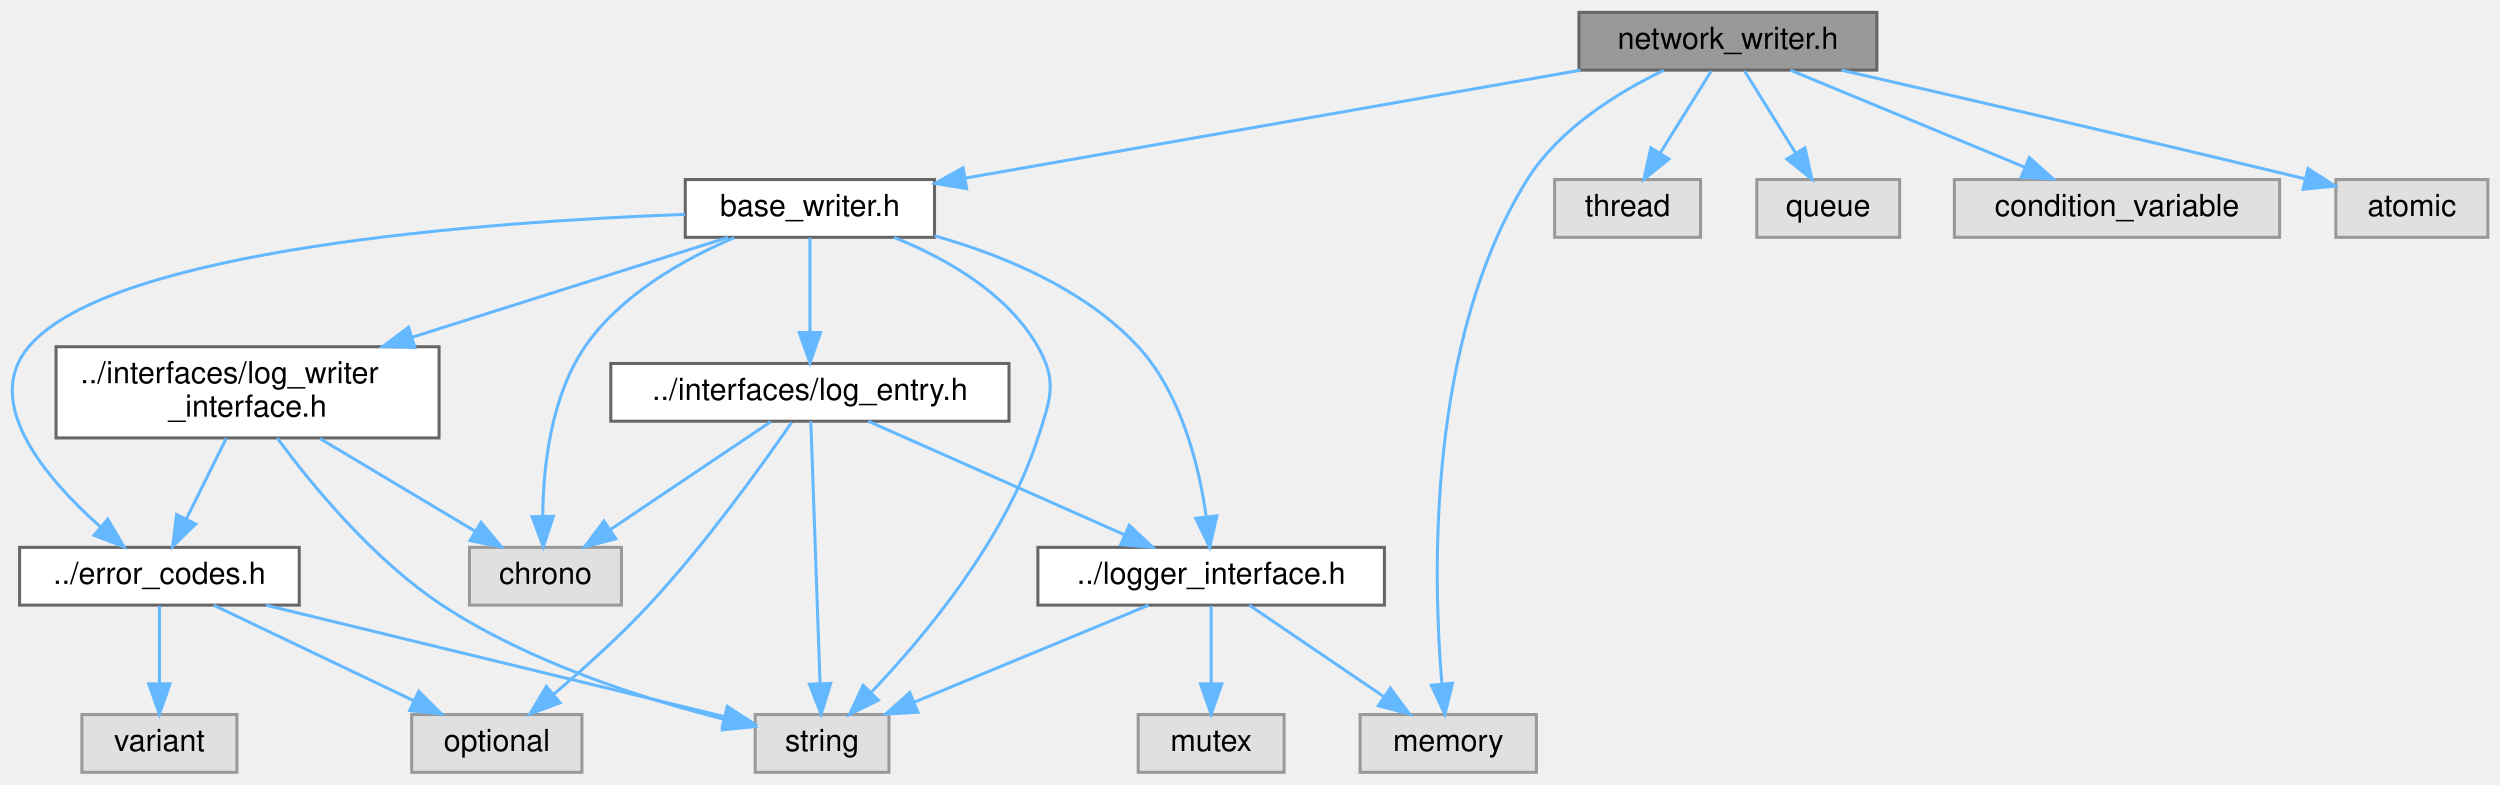
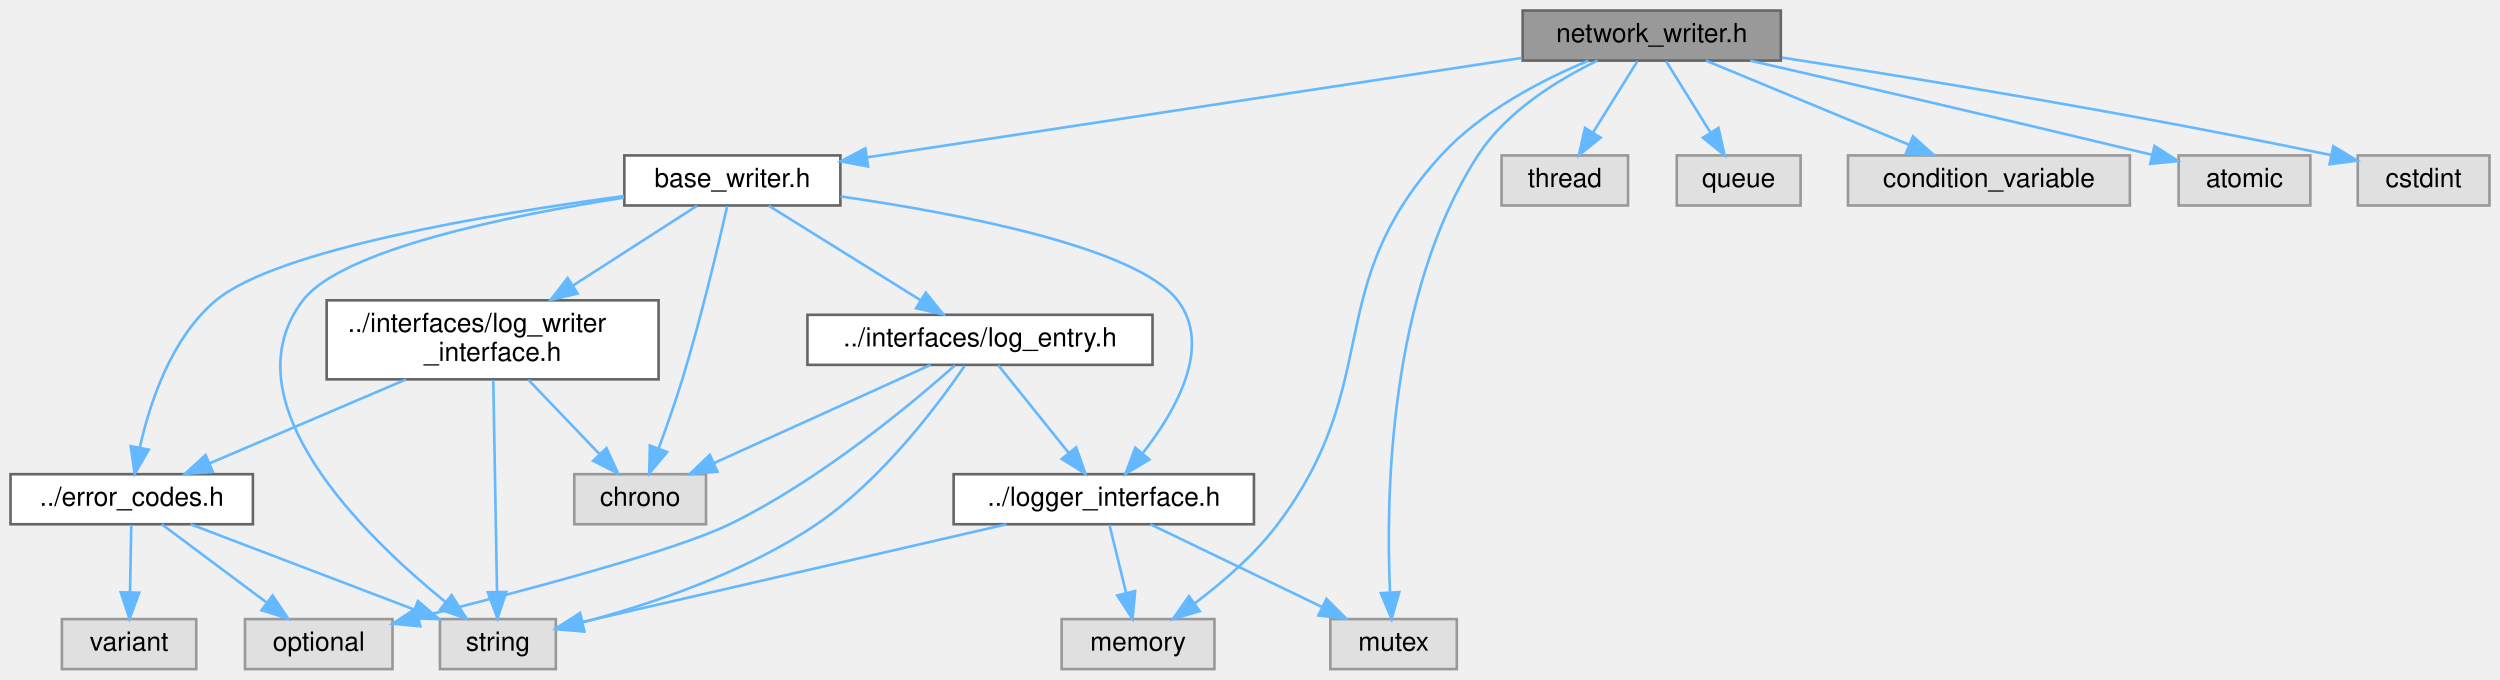
- <svg xmlns="http://www.w3.org/2000/svg" xmlns:xlink="http://www.w3.org/1999/xlink" width="822pt" height="258pt" viewBox="0.00 0.00 822.44 258.00">
+ <svg xmlns="http://www.w3.org/2000/svg" xmlns:xlink="http://www.w3.org/1999/xlink" width="949pt" height="258pt" viewBox="0.00 0.00 949.00 258.00">
  <g id="graph0" class="graph" transform="scale(1 1) rotate(0) translate(4 254)">
    <g id="Node000001" class="node">
      <g id="a_Node000001">
        <a xlink:title=" ">
-           <polygon fill="#999999" stroke="#666666" points="613.44,-250 515.44,-250 515.44,-231 613.44,-231 613.44,-250" />
-           <text text-anchor="middle" x="564.44" y="-238" font-family="Helvetica,sans-Serif" font-size="10.00">network_writer.h</text>
+           <polygon fill="#999999" stroke="#666666" points="672,-250 574,-250 574,-231 672,-231 672,-250" />
+           <text text-anchor="middle" x="623" y="-238" font-family="Helvetica,sans-Serif" font-size="10.00">network_writer.h</text>
        </a>
      </g>
    </g>
    <g id="Node000002" class="node">
      <g id="a_Node000002">
        <a xlink:href="base__writer_8h.html" target="_top" xlink:title=" ">
-           <polygon fill="white" stroke="#666666" points="303.44,-195 221.44,-195 221.44,-176 303.44,-176 303.44,-195" />
-           <text text-anchor="middle" x="262.44" y="-183" font-family="Helvetica,sans-Serif" font-size="10.00">base_writer.h</text>
+           <polygon fill="white" stroke="#666666" points="315,-195 233,-195 233,-176 315,-176 315,-195" />
+           <text text-anchor="middle" x="274" y="-183" font-family="Helvetica,sans-Serif" font-size="10.00">base_writer.h</text>
        </a>
      </g>
    </g>
    <g id="edge1_Node000001_Node000002" class="edge">
      <g id="a_edge1_Node000001_Node000002">
        <a xlink:title=" ">
-           <path fill="none" stroke="#63b8ff" d="M515.92,-230.98C460.51,-221.26 370.24,-205.42 313.71,-195.5" />
-           <polygon fill="#63b8ff" stroke="#63b8ff" points="314.02,-192 303.56,-193.72 312.81,-198.89 314.02,-192" />
+           <path fill="none" stroke="#63b8ff" d="M573.74,-232.02C508.01,-222.04 392.2,-204.45 325.4,-194.31" />
+           <polygon fill="#63b8ff" stroke="#63b8ff" points="325.53,-190.79 315.12,-192.74 324.48,-197.71 325.53,-190.79" />
        </a>
      </g>
    </g>
    <g id="Node000006" class="node">
      <g id="a_Node000006">
        <a xlink:title=" ">
-           <polygon fill="#e0e0e0" stroke="#999999" points="501.44,-19 443.44,-19 443.44,0 501.44,0 501.44,-19" />
-           <text text-anchor="middle" x="472.44" y="-7" font-family="Helvetica,sans-Serif" font-size="10.00">memory</text>
+           <polygon fill="#e0e0e0" stroke="#999999" points="457,-19 399,-19 399,0 457,0 457,-19" />
+           <text text-anchor="middle" x="428" y="-7" font-family="Helvetica,sans-Serif" font-size="10.00">memory</text>
        </a>
      </g>
    </g>
    <g id="edge25_Node000001_Node000006" class="edge">
      <g id="a_edge25_Node000001_Node000006">
        <a xlink:title=" ">
-           <path fill="none" stroke="#63b8ff" d="M543.34,-230.94C528.28,-223.68 508.91,-211.76 498.44,-195 465.47,-142.27 467.35,-64.67 470.34,-29.31" />
-           <polygon fill="#63b8ff" stroke="#63b8ff" points="473.85,-29.32 471.34,-19.03 466.89,-28.64 473.85,-29.32" />
+           <path fill="none" stroke="#63b8ff" d="M598.96,-230.95C581.49,-223.7 558.33,-211.78 543,-195 497.11,-144.75 521.89,-109.39 481,-55 472.31,-43.45 460.09,-32.92 449.56,-25.01" />
+           <polygon fill="#63b8ff" stroke="#63b8ff" points="451.4,-22.02 441.24,-19.02 447.31,-27.7 451.4,-22.02" />
+         </a>
+       </g>
+     </g>
+     <g id="Node000007" class="node">
+       <g id="a_Node000007">
+         <a xlink:title=" ">
+           <polygon fill="#e0e0e0" stroke="#999999" points="549,-19 501,-19 501,0 549,0 549,-19" />
+           <text text-anchor="middle" x="525" y="-7" font-family="Helvetica,sans-Serif" font-size="10.00">mutex</text>
+         </a>
+       </g>
+     </g>
+     <g id="edge26_Node000001_Node000007" class="edge">
+       <g id="a_edge26_Node000001_Node000007">
+         <a xlink:title=" ">
+           <path fill="none" stroke="#63b8ff" d="M602.37,-230.99C587.35,-223.7 567.82,-211.7 557,-195 523.03,-142.53 522.03,-64.81 523.65,-29.36" />
+           <polygon fill="#63b8ff" stroke="#63b8ff" points="527.16,-29.24 524.25,-19.05 520.17,-28.83 527.16,-29.24" />
        </a>
      </g>
    </g>
    <g id="Node000013" class="node">
      <g id="a_Node000013">
        <a xlink:title=" ">
-           <polygon fill="#e0e0e0" stroke="#999999" points="555.44,-195 507.44,-195 507.44,-176 555.44,-176 555.44,-195" />
-           <text text-anchor="middle" x="531.44" y="-183" font-family="Helvetica,sans-Serif" font-size="10.00">thread</text>
+           <polygon fill="#e0e0e0" stroke="#999999" points="614,-195 566,-195 566,-176 614,-176 614,-195" />
+           <text text-anchor="middle" x="590" y="-183" font-family="Helvetica,sans-Serif" font-size="10.00">thread</text>
        </a>
      </g>
    </g>
    <g id="edge21_Node000001_Node000013" class="edge">
      <g id="a_edge21_Node000001_Node000013">
        <a xlink:title=" ">
-           <path fill="none" stroke="#63b8ff" d="M558.99,-230.75C554.42,-223.42 547.77,-212.73 542.14,-203.7" />
-           <polygon fill="#63b8ff" stroke="#63b8ff" points="545.04,-201.73 536.79,-195.09 539.1,-205.43 545.04,-201.73" />
+           <path fill="none" stroke="#63b8ff" d="M617.55,-230.75C612.99,-223.42 606.33,-212.73 600.71,-203.7" />
+           <polygon fill="#63b8ff" stroke="#63b8ff" points="603.6,-201.73 595.35,-195.09 597.66,-205.43 603.6,-201.73" />
        </a>
      </g>
    </g>
    <g id="Node000014" class="node">
      <g id="a_Node000014">
        <a xlink:title=" ">
-           <polygon fill="#e0e0e0" stroke="#999999" points="620.94,-195 573.94,-195 573.94,-176 620.94,-176 620.94,-195" />
-           <text text-anchor="middle" x="597.44" y="-183" font-family="Helvetica,sans-Serif" font-size="10.00">queue</text>
+           <polygon fill="#e0e0e0" stroke="#999999" points="679.5,-195 632.5,-195 632.5,-176 679.5,-176 679.5,-195" />
+           <text text-anchor="middle" x="656" y="-183" font-family="Helvetica,sans-Serif" font-size="10.00">queue</text>
        </a>
      </g>
    </g>
    <g id="edge22_Node000001_Node000014" class="edge">
      <g id="a_edge22_Node000001_Node000014">
        <a xlink:title=" ">
-           <path fill="none" stroke="#63b8ff" d="M569.89,-230.75C574.45,-223.42 581.11,-212.73 586.73,-203.7" />
-           <polygon fill="#63b8ff" stroke="#63b8ff" points="589.78,-205.43 592.09,-195.09 583.83,-201.73 589.78,-205.43" />
+           <path fill="none" stroke="#63b8ff" d="M628.45,-230.75C633.01,-223.42 639.67,-212.73 645.29,-203.7" />
+           <polygon fill="#63b8ff" stroke="#63b8ff" points="648.34,-205.43 650.65,-195.09 642.4,-201.73 648.34,-205.43" />
        </a>
      </g>
    </g>
    <g id="Node000015" class="node">
      <g id="a_Node000015">
        <a xlink:title=" ">
-           <polygon fill="#e0e0e0" stroke="#999999" points="745.94,-195 638.94,-195 638.94,-176 745.94,-176 745.94,-195" />
-           <text text-anchor="middle" x="692.44" y="-183" font-family="Helvetica,sans-Serif" font-size="10.00">condition_variable</text>
+           <polygon fill="#e0e0e0" stroke="#999999" points="804.5,-195 697.5,-195 697.5,-176 804.5,-176 804.5,-195" />
+           <text text-anchor="middle" x="751" y="-183" font-family="Helvetica,sans-Serif" font-size="10.00">condition_variable</text>
        </a>
      </g>
    </g>
    <g id="edge23_Node000001_Node000015" class="edge">
      <g id="a_edge23_Node000001_Node000015">
        <a xlink:title=" ">
-           <path fill="none" stroke="#63b8ff" d="M585,-230.98C605.87,-222.34 638.41,-208.87 662.21,-199.02" />
-           <polygon fill="#63b8ff" stroke="#63b8ff" points="663.6,-202.23 671.5,-195.17 660.92,-195.76 663.6,-202.23" />
+           <path fill="none" stroke="#63b8ff" d="M643.57,-230.98C664.43,-222.34 696.97,-208.87 720.77,-199.02" />
+           <polygon fill="#63b8ff" stroke="#63b8ff" points="722.16,-202.23 730.06,-195.17 719.48,-195.76 722.16,-202.23" />
        </a>
      </g>
    </g>
    <g id="Node000016" class="node">
      <g id="a_Node000016">
        <a xlink:title=" ">
-           <polygon fill="#e0e0e0" stroke="#999999" points="814.44,-195 764.44,-195 764.44,-176 814.44,-176 814.44,-195" />
-           <text text-anchor="middle" x="789.44" y="-183" font-family="Helvetica,sans-Serif" font-size="10.00">atomic</text>
+           <polygon fill="#e0e0e0" stroke="#999999" points="873,-195 823,-195 823,-176 873,-176 873,-195" />
+           <text text-anchor="middle" x="848" y="-183" font-family="Helvetica,sans-Serif" font-size="10.00">atomic</text>
        </a>
      </g>
    </g>
    <g id="edge24_Node000001_Node000016" class="edge">
      <g id="a_edge24_Node000001_Node000016">
        <a xlink:title=" ">
-           <path fill="none" stroke="#63b8ff" d="M601.81,-230.98C638.31,-222.62 695.7,-209.36 754.39,-195.23" />
-           <polygon fill="#63b8ff" stroke="#63b8ff" points="755.3,-198.61 764.2,-192.86 753.66,-191.8 755.3,-198.61" />
+           <path fill="none" stroke="#63b8ff" d="M660.37,-230.98C696.88,-222.62 754.26,-209.36 812.95,-195.23" />
+           <polygon fill="#63b8ff" stroke="#63b8ff" points="813.86,-198.61 822.76,-192.86 812.22,-191.8 813.86,-198.61" />
+         </a>
+       </g>
+     </g>
+     <g id="Node000017" class="node">
+       <g id="a_Node000017">
+         <a xlink:title=" ">
+           <polygon fill="#e0e0e0" stroke="#999999" points="941,-195 891,-195 891,-176 941,-176 941,-195" />
+           <text text-anchor="middle" x="916" y="-183" font-family="Helvetica,sans-Serif" font-size="10.00">cstdint</text>
+         </a>
+       </g>
+     </g>
+     <g id="edge27_Node000001_Node000017" class="edge">
+       <g id="a_edge27_Node000001_Node000017">
+         <a xlink:title=" ">
+           <path fill="none" stroke="#63b8ff" d="M672.38,-232.14C722.5,-224.42 802.55,-211.4 880.77,-195.13" />
+           <polygon fill="#63b8ff" stroke="#63b8ff" points="881.73,-198.5 890.8,-193.02 880.29,-191.65 881.73,-198.5" />
        </a>
      </g>
    </g>
    <g id="Node000003" class="node">
      <g id="a_Node000003">
        <a xlink:title=" ">
-           <polygon fill="#e0e0e0" stroke="#999999" points="288.44,-19 244.44,-19 244.44,0 288.44,0 288.44,-19" />
-           <text text-anchor="middle" x="266.44" y="-7" font-family="Helvetica,sans-Serif" font-size="10.00">string</text>
+           <polygon fill="#e0e0e0" stroke="#999999" points="207,-19 163,-19 163,0 207,0 207,-19" />
+           <text text-anchor="middle" x="185" y="-7" font-family="Helvetica,sans-Serif" font-size="10.00">string</text>
        </a>
      </g>
    </g>
    <g id="edge2_Node000002_Node000003" class="edge">
      <g id="a_edge2_Node000002_Node000003">
        <a xlink:title=" ">
-           <path fill="none" stroke="#63b8ff" d="M290.09,-175.98C307.02,-169.17 327.32,-157.76 337.44,-140 344.04,-128.41 341.5,-122.7 337.44,-110 326.72,-76.52 300.15,-44.71 282.73,-26.43" />
-           <polygon fill="#63b8ff" stroke="#63b8ff" points="284.96,-23.71 275.45,-19.02 279.96,-28.61 284.96,-23.71" />
+           <path fill="none" stroke="#63b8ff" d="M232.81,-178.98C189.54,-172.24 125.73,-159.29 111,-140 81.7,-101.62 134.34,-50.45 165.1,-25.48" />
+           <polygon fill="#63b8ff" stroke="#63b8ff" points="167.43,-28.1 173.11,-19.16 163.09,-22.61 167.43,-28.1" />
        </a>
      </g>
    </g>
    <g id="Node000004" class="node">
      <g id="a_Node000004">
        <a xlink:title=" ">
-           <polygon fill="#e0e0e0" stroke="#999999" points="200.44,-74 150.44,-74 150.44,-55 200.44,-55 200.44,-74" />
-           <text text-anchor="middle" x="175.44" y="-62" font-family="Helvetica,sans-Serif" font-size="10.00">chrono</text>
+           <polygon fill="#e0e0e0" stroke="#999999" points="264,-74 214,-74 214,-55 264,-55 264,-74" />
+           <text text-anchor="middle" x="239" y="-62" font-family="Helvetica,sans-Serif" font-size="10.00">chrono</text>
        </a>
      </g>
    </g>
    <g id="edge3_Node000002_Node000004" class="edge">
      <g id="a_edge3_Node000002_Node000004">
        <a xlink:title=" ">
-           <path fill="none" stroke="#63b8ff" d="M237.58,-175.88C221.03,-168.83 200.22,-157.19 188.44,-140 177.21,-123.62 174.71,-100.58 174.55,-84.48" />
-           <polygon fill="#63b8ff" stroke="#63b8ff" points="178.05,-84.23 174.75,-74.17 171.05,-84.1 178.05,-84.23" />
+           <path fill="none" stroke="#63b8ff" d="M272.04,-175.71C268.86,-161.7 262.2,-133.48 255,-110 252.32,-101.27 248.95,-91.72 245.99,-83.72" />
+           <polygon fill="#63b8ff" stroke="#63b8ff" points="249.24,-82.41 242.44,-74.28 242.69,-84.87 249.24,-82.41" />
        </a>
      </g>
    </g>
    <g id="Node000005" class="node">
      <g id="a_Node000005">
        <a xlink:href="logger__interface_8h.html" target="_top" xlink:title=" ">
-           <polygon fill="white" stroke="#666666" points="451.44,-74 337.44,-74 337.44,-55 451.44,-55 451.44,-74" />
-           <text text-anchor="middle" x="394.44" y="-62" font-family="Helvetica,sans-Serif" font-size="10.00">../logger_interface.h</text>
+           <polygon fill="white" stroke="#666666" points="472,-74 358,-74 358,-55 472,-55 472,-74" />
+           <text text-anchor="middle" x="415" y="-62" font-family="Helvetica,sans-Serif" font-size="10.00">../logger_interface.h</text>
        </a>
      </g>
    </g>
    <g id="edge4_Node000002_Node000005" class="edge">
      <g id="a_edge4_Node000002_Node000005">
        <a xlink:title=" ">
-           <path fill="none" stroke="#63b8ff" d="M303.49,-176.48C326.03,-170.1 352.89,-158.99 370.44,-140 384.67,-124.59 390.47,-100.67 392.82,-84.11" />
-           <polygon fill="#63b8ff" stroke="#63b8ff" points="396.32,-84.35 393.97,-74.02 389.36,-83.56 396.32,-84.35" />
+           <path fill="none" stroke="#63b8ff" d="M315.07,-179.44C359.93,-172.97 427.49,-160.13 443,-140 456.38,-122.64 442.43,-98.19 429.88,-82.1" />
+           <polygon fill="#63b8ff" stroke="#63b8ff" points="432.32,-79.57 423.23,-74.12 426.94,-84.05 432.32,-79.57" />
        </a>
      </g>
    </g>
    <g id="Node000008" class="node">
      <g id="a_Node000008">
        <a xlink:href="error__codes_8h.html" target="_top" xlink:title=" ">
-           <polygon fill="white" stroke="#666666" points="94.44,-74 2.44,-74 2.44,-55 94.44,-55 94.44,-74" />
-           <text text-anchor="middle" x="48.44" y="-62" font-family="Helvetica,sans-Serif" font-size="10.00">../error_codes.h</text>
+           <polygon fill="white" stroke="#666666" points="92,-74 0,-74 0,-55 92,-55 92,-74" />
+           <text text-anchor="middle" x="46" y="-62" font-family="Helvetica,sans-Serif" font-size="10.00">../error_codes.h</text>
        </a>
      </g>
    </g>
    <g id="edge8_Node000002_Node000008" class="edge">
      <g id="a_edge8_Node000002_Node000008">
        <a xlink:title=" ">
-           <path fill="none" stroke="#63b8ff" d="M221.38,-183.56C155.94,-181.11 32.56,-172.22 5.44,-140 -10.16,-121.47 11.26,-96.52 29.06,-80.72" />
-           <polygon fill="#63b8ff" stroke="#63b8ff" points="31.44,-83.29 36.83,-74.16 26.93,-77.94 31.44,-83.29" />
+           <path fill="none" stroke="#63b8ff" d="M232.87,-179.59C182.55,-172.84 101.2,-159.31 78,-140 61.05,-125.89 52.86,-101.15 49.06,-84.07" />
+           <polygon fill="#63b8ff" stroke="#63b8ff" points="52.47,-83.3 47.14,-74.14 45.6,-84.62 52.47,-83.3" />
        </a>
      </g>
    </g>
    <g id="Node000011" class="node">
      <g id="a_Node000011">
        <a xlink:href="log__writer__interface_8h.html" target="_top" xlink:title=" ">
-           <polygon fill="white" stroke="#666666" points="140.44,-140 14.44,-140 14.44,-110 140.44,-110 140.44,-140" />
-           <text text-anchor="start" x="22.44" y="-128" font-family="Helvetica,sans-Serif" font-size="10.00">../interfaces/log_writer</text>
-           <text text-anchor="middle" x="77.44" y="-117" font-family="Helvetica,sans-Serif" font-size="10.00">_interface.h</text>
+           <polygon fill="white" stroke="#666666" points="246,-140 120,-140 120,-110 246,-110 246,-140" />
+           <text text-anchor="start" x="128" y="-128" font-family="Helvetica,sans-Serif" font-size="10.00">../interfaces/log_writer</text>
+           <text text-anchor="middle" x="183" y="-117" font-family="Helvetica,sans-Serif" font-size="10.00">_interface.h</text>
        </a>
      </g>
    </g>
    <g id="edge12_Node000002_Node000011" class="edge">
      <g id="a_edge12_Node000002_Node000011">
        <a xlink:title=" ">
-           <path fill="none" stroke="#63b8ff" d="M235.54,-175.99C208.45,-167.43 165.89,-153.97 131.76,-143.18" />
-           <polygon fill="#63b8ff" stroke="#63b8ff" points="132.5,-139.74 121.91,-140.06 130.39,-146.42 132.5,-139.74" />
+           <path fill="none" stroke="#63b8ff" d="M260.57,-175.87C248.23,-167.93 229.47,-155.87 213.49,-145.6" />
+           <polygon fill="#63b8ff" stroke="#63b8ff" points="215.26,-142.58 204.96,-140.11 211.48,-148.47 215.26,-142.58" />
        </a>
      </g>
    </g>
    <g id="Node000012" class="node">
      <g id="a_Node000012">
        <a xlink:href="log__entry_8h.html" target="_top" xlink:title=" ">
-           <polygon fill="white" stroke="#666666" points="327.94,-134.5 196.94,-134.5 196.94,-115.5 327.94,-115.5 327.94,-134.5" />
-           <text text-anchor="middle" x="262.44" y="-122.5" font-family="Helvetica,sans-Serif" font-size="10.00">../interfaces/log_entry.h</text>
+           <polygon fill="white" stroke="#666666" points="433.5,-134.5 302.5,-134.5 302.5,-115.5 433.5,-115.5 433.5,-134.5" />
+           <text text-anchor="middle" x="368" y="-122.5" font-family="Helvetica,sans-Serif" font-size="10.00">../interfaces/log_entry.h</text>
        </a>
      </g>
    </g>
    <g id="edge16_Node000002_Node000012" class="edge">
      <g id="a_edge16_Node000002_Node000012">
        <a xlink:title=" ">
-           <path fill="none" stroke="#63b8ff" d="M262.44,-175.87C262.44,-167.75 262.44,-155.31 262.44,-144.89" />
-           <polygon fill="#63b8ff" stroke="#63b8ff" points="265.94,-144.67 262.44,-134.67 258.94,-144.67 265.94,-144.67" />
+           <path fill="none" stroke="#63b8ff" d="M287.87,-175.87C303,-166.45 327.46,-151.23 345.38,-140.08" />
+           <polygon fill="#63b8ff" stroke="#63b8ff" points="347.43,-142.92 354.07,-134.67 343.73,-136.98 347.43,-142.92" />
        </a>
      </g>
    </g>
    <g id="edge7_Node000005_Node000003" class="edge">
      <g id="a_edge7_Node000005_Node000003">
        <a xlink:title=" ">
-           <path fill="none" stroke="#63b8ff" d="M373.87,-54.98C353,-46.34 320.47,-32.87 296.66,-23.02" />
-           <polygon fill="#63b8ff" stroke="#63b8ff" points="297.96,-19.76 287.38,-19.17 295.28,-26.23 297.96,-19.76" />
+           <path fill="none" stroke="#63b8ff" d="M378.05,-54.98C333.47,-44.71 259.27,-27.61 217.02,-17.88" />
+           <polygon fill="#63b8ff" stroke="#63b8ff" points="217.79,-14.46 207.26,-15.63 216.21,-21.28 217.79,-14.46" />
        </a>
      </g>
    </g>
    <g id="edge5_Node000005_Node000006" class="edge">
      <g id="a_edge5_Node000005_Node000006">
        <a xlink:title=" ">
-           <path fill="none" stroke="#63b8ff" d="M406.97,-54.98C418.84,-46.92 436.9,-34.65 451.05,-25.03" />
-           <polygon fill="#63b8ff" stroke="#63b8ff" points="453.37,-27.69 459.68,-19.17 449.44,-21.9 453.37,-27.69" />
-         </a>
-       </g>
-     </g>
-     <g id="Node000007" class="node">
-       <g id="a_Node000007">
-         <a xlink:title=" ">
-           <polygon fill="#e0e0e0" stroke="#999999" points="418.44,-19 370.44,-19 370.44,0 418.44,0 418.44,-19" />
-           <text text-anchor="middle" x="394.44" y="-7" font-family="Helvetica,sans-Serif" font-size="10.00">mutex</text>
+           <path fill="none" stroke="#63b8ff" d="M417.15,-54.75C418.87,-47.72 421.35,-37.62 423.5,-28.84" />
+           <polygon fill="#63b8ff" stroke="#63b8ff" points="426.91,-29.63 425.89,-19.09 420.11,-27.97 426.91,-29.63" />
        </a>
      </g>
    </g>
    <g id="edge6_Node000005_Node000007" class="edge">
      <g id="a_edge6_Node000005_Node000007">
        <a xlink:title=" ">
-           <path fill="none" stroke="#63b8ff" d="M394.44,-54.75C394.44,-47.8 394.44,-37.85 394.44,-29.13" />
-           <polygon fill="#63b8ff" stroke="#63b8ff" points="397.94,-29.09 394.44,-19.09 390.94,-29.09 397.94,-29.09" />
+           <path fill="none" stroke="#63b8ff" d="M432.67,-54.98C450.29,-46.5 477.58,-33.35 497.93,-23.54" />
+           <polygon fill="#63b8ff" stroke="#63b8ff" points="499.52,-26.66 507.01,-19.17 496.48,-20.36 499.52,-26.66" />
        </a>
      </g>
    </g>
    <g id="edge9_Node000008_Node000003" class="edge">
      <g id="a_edge9_Node000008_Node000003">
        <a xlink:title=" ">
-           <path fill="none" stroke="#63b8ff" d="M83.46,-54.98C125.09,-44.86 193.98,-28.11 234.3,-18.31" />
-           <polygon fill="#63b8ff" stroke="#63b8ff" points="235.26,-21.68 244.15,-15.92 233.6,-14.88 235.26,-21.68" />
+           <path fill="none" stroke="#63b8ff" d="M68.33,-54.98C91.33,-46.21 127.38,-32.47 153.32,-22.58" />
+           <polygon fill="#63b8ff" stroke="#63b8ff" points="154.63,-25.83 162.72,-18.99 152.13,-19.29 154.63,-25.83" />
        </a>
      </g>
    </g>
    <g id="Node000009" class="node">
      <g id="a_Node000009">
        <a xlink:title=" ">
-           <polygon fill="#e0e0e0" stroke="#999999" points="187.44,-19 131.44,-19 131.44,0 187.44,0 187.44,-19" />
-           <text text-anchor="middle" x="159.44" y="-7" font-family="Helvetica,sans-Serif" font-size="10.00">optional</text>
+           <polygon fill="#e0e0e0" stroke="#999999" points="145,-19 89,-19 89,0 145,0 145,-19" />
+           <text text-anchor="middle" x="117" y="-7" font-family="Helvetica,sans-Serif" font-size="10.00">optional</text>
        </a>
      </g>
    </g>
    <g id="edge10_Node000008_Node000009" class="edge">
      <g id="a_edge10_Node000008_Node000009">
        <a xlink:title=" ">
-           <path fill="none" stroke="#63b8ff" d="M66.27,-54.98C84.05,-46.5 111.58,-33.35 132.12,-23.54" />
-           <polygon fill="#63b8ff" stroke="#63b8ff" points="133.76,-26.64 141.28,-19.17 130.75,-20.32 133.76,-26.64" />
+           <path fill="none" stroke="#63b8ff" d="M57.41,-54.98C68.11,-47 84.34,-34.88 97.16,-25.31" />
+           <polygon fill="#63b8ff" stroke="#63b8ff" points="99.47,-27.96 105.39,-19.17 95.28,-22.35 99.47,-27.96" />
        </a>
      </g>
    </g>
    <g id="Node000010" class="node">
      <g id="a_Node000010">
        <a xlink:title=" ">
-           <polygon fill="#e0e0e0" stroke="#999999" points="73.94,-19 22.94,-19 22.94,0 73.94,0 73.94,-19" />
-           <text text-anchor="middle" x="48.44" y="-7" font-family="Helvetica,sans-Serif" font-size="10.00">variant</text>
+           <polygon fill="#e0e0e0" stroke="#999999" points="70.5,-19 19.5,-19 19.5,0 70.5,0 70.5,-19" />
+           <text text-anchor="middle" x="45" y="-7" font-family="Helvetica,sans-Serif" font-size="10.00">variant</text>
        </a>
      </g>
    </g>
    <g id="edge11_Node000008_Node000010" class="edge">
      <g id="a_edge11_Node000008_Node000010">
        <a xlink:title=" ">
-           <path fill="none" stroke="#63b8ff" d="M48.44,-54.75C48.44,-47.8 48.44,-37.85 48.44,-29.13" />
-           <polygon fill="#63b8ff" stroke="#63b8ff" points="51.94,-29.09 48.44,-19.09 44.94,-29.09 51.94,-29.09" />
+           <path fill="none" stroke="#63b8ff" d="M45.83,-54.75C45.7,-47.8 45.52,-37.85 45.35,-29.13" />
+           <polygon fill="#63b8ff" stroke="#63b8ff" points="48.85,-29.02 45.16,-19.09 41.85,-29.15 48.85,-29.02" />
        </a>
      </g>
    </g>
    <g id="edge13_Node000011_Node000003" class="edge">
      <g id="a_edge13_Node000011_Node000003">
        <a xlink:title=" ">
-           <path fill="none" stroke="#63b8ff" d="M87.21,-109.94C98.6,-94.5 118.79,-69.92 141.44,-55 170.14,-36.09 207.84,-24.11 234.31,-17.4" />
-           <polygon fill="#63b8ff" stroke="#63b8ff" points="235.31,-20.76 244.2,-15.01 233.66,-13.96 235.31,-20.76" />
+           <path fill="none" stroke="#63b8ff" d="M183.25,-109.63C183.61,-89.21 184.27,-51.81 184.67,-29.24" />
+           <polygon fill="#63b8ff" stroke="#63b8ff" points="188.17,-29.29 184.85,-19.23 181.17,-29.17 188.17,-29.29" />
        </a>
      </g>
    </g>
    <g id="edge14_Node000011_Node000004" class="edge">
      <g id="a_edge14_Node000011_Node000004">
        <a xlink:title=" ">
-           <path fill="none" stroke="#63b8ff" d="M101.16,-109.84C116.64,-100.6 136.76,-88.59 152.15,-79.4" />
-           <polygon fill="#63b8ff" stroke="#63b8ff" points="154.25,-82.23 161.04,-74.09 150.66,-76.21 154.25,-82.23" />
+           <path fill="none" stroke="#63b8ff" d="M196.56,-109.84C204.68,-101.35 215.05,-90.52 223.5,-81.69" />
+           <polygon fill="#63b8ff" stroke="#63b8ff" points="226.22,-83.91 230.61,-74.27 221.17,-79.07 226.22,-83.91" />
        </a>
      </g>
    </g>
    <g id="edge15_Node000011_Node000008" class="edge">
      <g id="a_edge15_Node000011_Node000008">
        <a xlink:title=" ">
-           <path fill="none" stroke="#63b8ff" d="M70.42,-109.84C66.47,-101.87 61.49,-91.84 57.28,-83.33" />
-           <polygon fill="#63b8ff" stroke="#63b8ff" points="60.36,-81.67 52.78,-74.27 54.09,-84.78 60.36,-81.67" />
+           <path fill="none" stroke="#63b8ff" d="M150.19,-109.99C127.53,-100.31 97.65,-87.56 75.7,-78.18" />
+           <polygon fill="#63b8ff" stroke="#63b8ff" points="76.8,-74.85 66.23,-74.14 74.05,-81.29 76.8,-74.85" />
        </a>
      </g>
    </g>
    <g id="edge17_Node000012_Node000003" class="edge">
      <g id="a_edge17_Node000012_Node000003">
        <a xlink:title=" ">
-           <path fill="none" stroke="#63b8ff" d="M262.74,-115.47C263.38,-97.23 264.9,-54.07 265.78,-29.14" />
-           <polygon fill="#63b8ff" stroke="#63b8ff" points="269.28,-29.25 266.13,-19.13 262.28,-29 269.28,-29.25" />
+           <path fill="none" stroke="#63b8ff" d="M362.19,-115.11C352.29,-100.61 330.8,-71.8 306,-55 278.64,-36.46 242.59,-24.5 216.97,-17.7" />
+           <polygon fill="#63b8ff" stroke="#63b8ff" points="217.58,-14.25 207.03,-15.18 215.86,-21.03 217.58,-14.25" />
        </a>
      </g>
    </g>
    <g id="edge18_Node000012_Node000004" class="edge">
      <g id="a_edge18_Node000012_Node000004">
        <a xlink:title=" ">
-           <path fill="none" stroke="#63b8ff" d="M249.6,-115.37C235.72,-106.04 213.37,-91.01 196.83,-79.88" />
-           <polygon fill="#63b8ff" stroke="#63b8ff" points="198.58,-76.84 188.33,-74.17 194.67,-82.65 198.58,-76.84" />
+           <path fill="none" stroke="#63b8ff" d="M349.24,-115.49C327.65,-105.7 291.97,-89.52 267.07,-78.23" />
+           <polygon fill="#63b8ff" stroke="#63b8ff" points="268.33,-74.96 257.78,-74.02 265.44,-81.33 268.33,-74.96" />
        </a>
      </g>
    </g>
    <g id="edge20_Node000012_Node000005" class="edge">
      <g id="a_edge20_Node000012_Node000005">
        <a xlink:title=" ">
-           <path fill="none" stroke="#63b8ff" d="M281.63,-115.49C303.82,-105.66 340.56,-89.38 366.05,-78.08" />
-           <polygon fill="#63b8ff" stroke="#63b8ff" points="367.5,-81.27 375.22,-74.02 364.66,-74.87 367.5,-81.27" />
+           <path fill="none" stroke="#63b8ff" d="M374.94,-115.37C381.95,-106.64 392.96,-92.93 401.67,-82.09" />
+           <polygon fill="#63b8ff" stroke="#63b8ff" points="404.5,-84.16 408.04,-74.17 399.04,-79.77 404.5,-84.16" />
        </a>
      </g>
    </g>
    <g id="edge19_Node000012_Node000009" class="edge">
      <g id="a_edge19_Node000012_Node000009">
        <a xlink:title=" ">
-           <path fill="none" stroke="#63b8ff" d="M256.41,-115.08C247.05,-101.51 228.16,-75.13 209.44,-55 199.77,-44.6 187.93,-33.99 178.21,-25.74" />
-           <polygon fill="#63b8ff" stroke="#63b8ff" points="180.24,-22.87 170.31,-19.16 175.75,-28.25 180.24,-22.87" />
+           <path fill="none" stroke="#63b8ff" d="M358.49,-115.3C342.17,-100.81 307.27,-71.68 273,-55 252.21,-44.88 193.91,-29.43 154.77,-19.66" />
+           <polygon fill="#63b8ff" stroke="#63b8ff" points="155.57,-16.25 145.02,-17.24 153.88,-23.04 155.57,-16.25" />
        </a>
      </g>
    </g>
  </g>
</svg>
